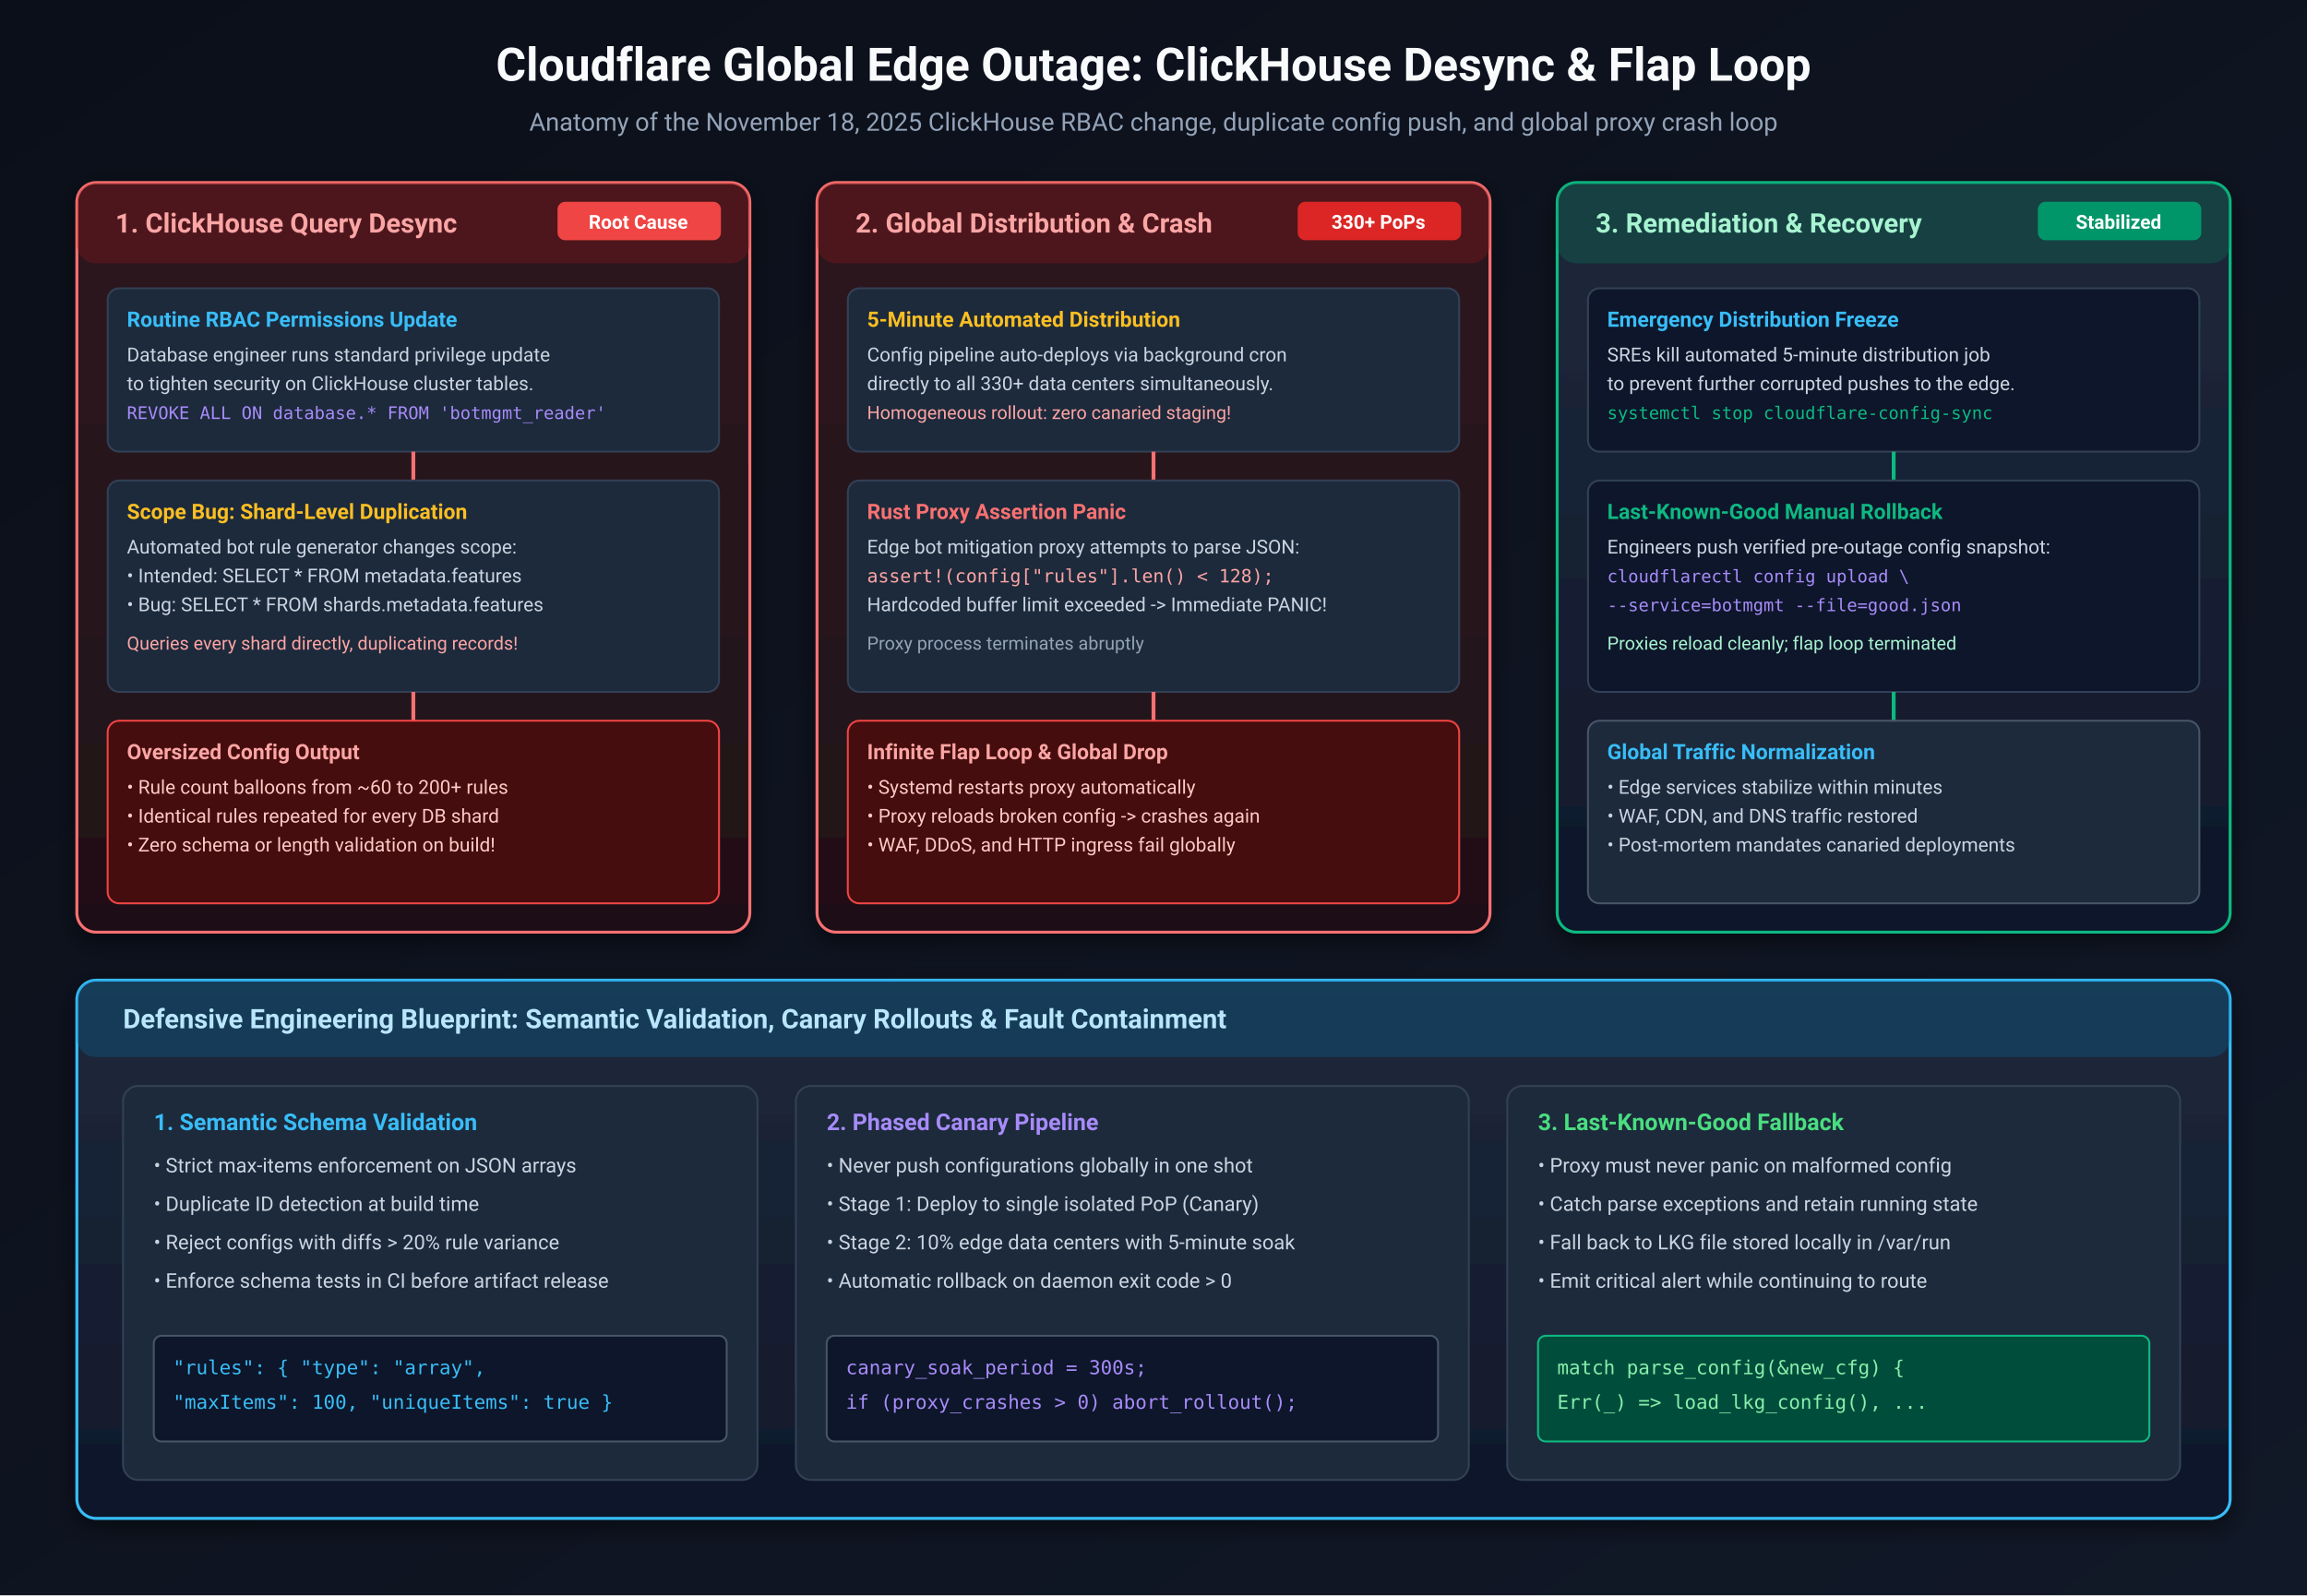
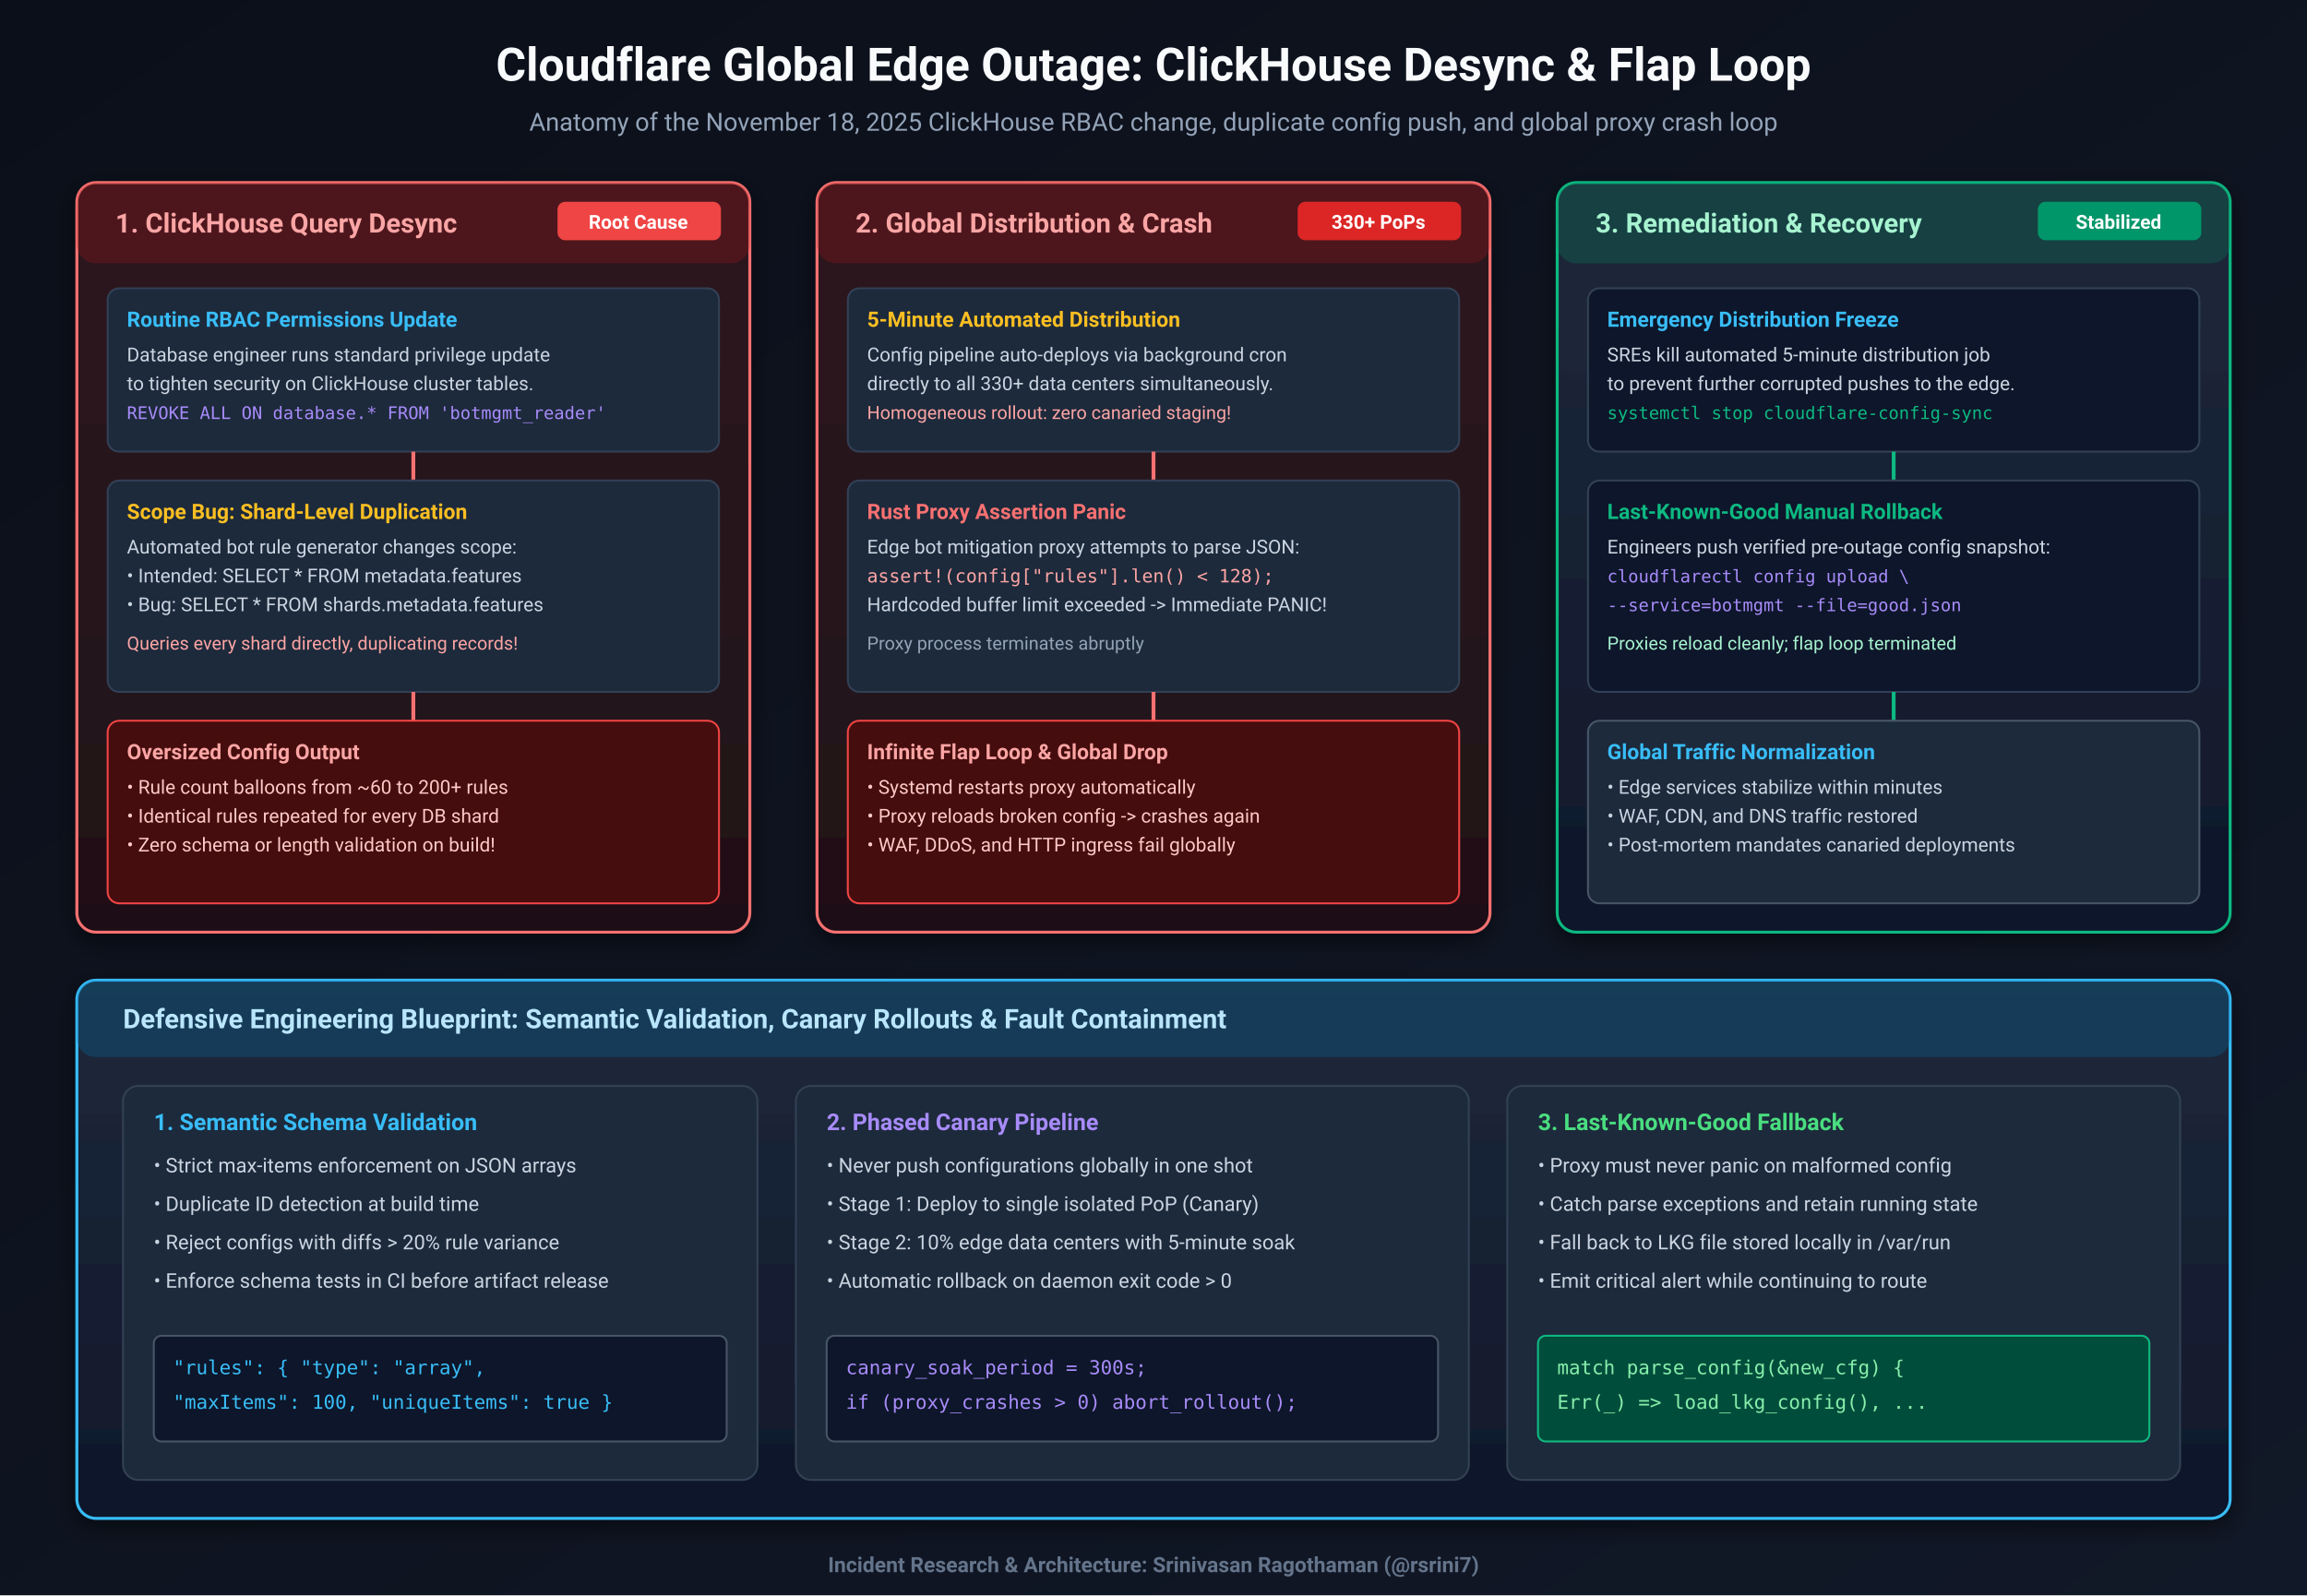
<svg xmlns="http://www.w3.org/2000/svg" viewBox="0 0 1200 830" width="100%" height="100%">
  <defs>
    <linearGradient id="bgGrad" x1="0%" y1="0%" x2="100%" y2="100%">
      <stop offset="0%" stop-color="#0b0f19" />
      <stop offset="100%" stop-color="#111827" />
    </linearGradient>
    <linearGradient id="cardGrad" x1="0%" y1="0%" x2="0%" y2="100%">
      <stop offset="0%" stop-color="#1e293b" />
      <stop offset="100%" stop-color="#0f172a" />
    </linearGradient>
    <linearGradient id="redCard" x1="0%" y1="0%" x2="0%" y2="100%">
      <stop offset="0%" stop-color="#2d151e" />
      <stop offset="100%" stop-color="#1f1118" />
    </linearGradient>
    <linearGradient id="greenCard" x1="0%" y1="0%" x2="0%" y2="100%">
      <stop offset="0%" stop-color="#064e3b" />
      <stop offset="100%" stop-color="#022c22" />
    </linearGradient>
    <filter id="shadow" x="-5%" y="-5%" width="110%" height="110%">
      <feDropShadow dx="0" dy="4" stdDeviation="6" flood-color="#000000" flood-opacity="0.5" />
    </filter>
  </defs>
  <rect width="1200" height="830" fill="url(#bgGrad)" />
  <text x="600" y="42" text-anchor="middle" font-family="-apple-system, BlinkMacSystemFont, 'Segoe UI', Roboto, sans-serif" font-size="24" font-weight="700" fill="#f8fafc">Cloudflare Global Edge Outage: ClickHouse Desync &amp; Flap Loop</text>
  <text x="600" y="68" text-anchor="middle" font-family="-apple-system, BlinkMacSystemFont, 'Segoe UI', Roboto, sans-serif" font-size="13" fill="#94a3b8">Anatomy of the November 18, 2025 ClickHouse RBAC change, duplicate config push, and global proxy crash loop</text>
  <g transform="translate(40, 95)" filter="url(#shadow)">
    <rect width="350" height="390" rx="10" fill="url(#redCard)" stroke="#f87171" stroke-width="1.5" />
    <rect x="0" y="0" width="350" height="42" rx="10" fill="#991b1b" fill-opacity="0.3" />
    <text x="20" y="26" font-family="-apple-system, BlinkMacSystemFont, 'Segoe UI', Roboto, sans-serif" font-size="14" font-weight="700" fill="#fca5a5">1. ClickHouse Query Desync</text>
    <rect x="250" y="10" width="85" height="20" rx="4" fill="#ef4444" />
    <text x="292" y="24" text-anchor="middle" font-family="-apple-system, BlinkMacSystemFont, 'Segoe UI', Roboto, sans-serif" font-size="10" font-weight="700" fill="#ffffff">Root Cause</text>
    <rect x="16" y="55" width="318" height="85" rx="6" fill="#1e293b" stroke="#334155" stroke-width="1" />
    <text x="26" y="75" font-family="-apple-system, BlinkMacSystemFont, 'Segoe UI', Roboto, sans-serif" font-size="11" font-weight="700" fill="#38bdf8">Routine RBAC Permissions Update</text>
    <text x="26" y="93" font-family="-apple-system, BlinkMacSystemFont, 'Segoe UI', Roboto, sans-serif" font-size="10" fill="#cbd5e1">Database engineer runs standard privilege update</text>
    <text x="26" y="108" font-family="-apple-system, BlinkMacSystemFont, 'Segoe UI', Roboto, sans-serif" font-size="10" fill="#cbd5e1">to tighten security on ClickHouse cluster tables.</text>
    <text x="26" y="123" font-family="monospace" font-size="9" fill="#a78bfa">REVOKE ALL ON database.* FROM 'botmgmt_reader'</text>
    <path d="M 175 140 L 175 155" stroke="#f87171" stroke-width="2" />
    <rect x="16" y="155" width="318" height="110" rx="6" fill="#1e293b" stroke="#334155" stroke-width="1" />
    <text x="26" y="175" font-family="-apple-system, BlinkMacSystemFont, 'Segoe UI', Roboto, sans-serif" font-size="11" font-weight="700" fill="#fbbf24">Scope Bug: Shard-Level Duplication</text>
    <text x="26" y="193" font-family="-apple-system, BlinkMacSystemFont, 'Segoe UI', Roboto, sans-serif" font-size="10" fill="#cbd5e1">Automated bot rule generator changes scope:</text>
    <text x="26" y="208" font-family="-apple-system, BlinkMacSystemFont, 'Segoe UI', Roboto, sans-serif" font-size="10" fill="#cbd5e1">• Intended: SELECT * FROM metadata.features</text>
    <text x="26" y="223" font-family="-apple-system, BlinkMacSystemFont, 'Segoe UI', Roboto, sans-serif" font-size="10" fill="#cbd5e1">• Bug: SELECT * FROM shards.metadata.features</text>
    <text x="26" y="243" font-family="-apple-system, BlinkMacSystemFont, 'Segoe UI', Roboto, sans-serif" font-size="9.5" fill="#fca5a5">Queries every shard directly, duplicating records!</text>
    <path d="M 175 265 L 175 280" stroke="#f87171" stroke-width="2" />
    <rect x="16" y="280" width="318" height="95" rx="6" fill="#450a0a" stroke="#ef4444" stroke-width="1" />
    <text x="26" y="300" font-family="-apple-system, BlinkMacSystemFont, 'Segoe UI', Roboto, sans-serif" font-size="11" font-weight="700" fill="#fca5a5">Oversized Config Output</text>
    <text x="26" y="318" font-family="-apple-system, BlinkMacSystemFont, 'Segoe UI', Roboto, sans-serif" font-size="10" fill="#fecaca">• Rule count balloons from ~60 to 200+ rules</text>
    <text x="26" y="333" font-family="-apple-system, BlinkMacSystemFont, 'Segoe UI', Roboto, sans-serif" font-size="10" fill="#fecaca">• Identical rules repeated for every DB shard</text>
    <text x="26" y="348" font-family="-apple-system, BlinkMacSystemFont, 'Segoe UI', Roboto, sans-serif" font-size="10" fill="#fecaca">• Zero schema or length validation on build!</text>
  </g>
  <g transform="translate(425, 95)" filter="url(#shadow)">
    <rect width="350" height="390" rx="10" fill="url(#redCard)" stroke="#f87171" stroke-width="1.5" />
    <rect x="0" y="0" width="350" height="42" rx="10" fill="#991b1b" fill-opacity="0.3" />
    <text x="20" y="26" font-family="-apple-system, BlinkMacSystemFont, 'Segoe UI', Roboto, sans-serif" font-size="14" font-weight="700" fill="#fca5a5">2. Global Distribution &amp; Crash</text>
    <rect x="250" y="10" width="85" height="20" rx="4" fill="#dc2626" />
    <text x="292" y="24" text-anchor="middle" font-family="-apple-system, BlinkMacSystemFont, 'Segoe UI', Roboto, sans-serif" font-size="10" font-weight="700" fill="#ffffff">330+ PoPs</text>
    <rect x="16" y="55" width="318" height="85" rx="6" fill="#1e293b" stroke="#334155" stroke-width="1" />
    <text x="26" y="75" font-family="-apple-system, BlinkMacSystemFont, 'Segoe UI', Roboto, sans-serif" font-size="11" font-weight="700" fill="#fbbf24">5-Minute Automated Distribution</text>
    <text x="26" y="93" font-family="-apple-system, BlinkMacSystemFont, 'Segoe UI', Roboto, sans-serif" font-size="10" fill="#cbd5e1">Config pipeline auto-deploys via background cron</text>
    <text x="26" y="108" font-family="-apple-system, BlinkMacSystemFont, 'Segoe UI', Roboto, sans-serif" font-size="10" fill="#cbd5e1">directly to all 330+ data centers simultaneously.</text>
    <text x="26" y="123" font-family="-apple-system, BlinkMacSystemFont, 'Segoe UI', Roboto, sans-serif" font-size="9.5" fill="#fca5a5">Homogeneous rollout: zero canaried staging!</text>
    <path d="M 175 140 L 175 155" stroke="#f87171" stroke-width="2" />
    <rect x="16" y="155" width="318" height="110" rx="6" fill="#1e293b" stroke="#334155" stroke-width="1" />
    <text x="26" y="175" font-family="-apple-system, BlinkMacSystemFont, 'Segoe UI', Roboto, sans-serif" font-size="11" font-weight="700" fill="#f87171">Rust Proxy Assertion Panic</text>
    <text x="26" y="193" font-family="-apple-system, BlinkMacSystemFont, 'Segoe UI', Roboto, sans-serif" font-size="10" fill="#cbd5e1">Edge bot mitigation proxy attempts to parse JSON:</text>
    <text x="26" y="208" font-family="monospace" font-size="9.5" fill="#fca5a5">assert!(config["rules"].len() &lt; 128);</text>
    <text x="26" y="223" font-family="-apple-system, BlinkMacSystemFont, 'Segoe UI', Roboto, sans-serif" font-size="10" fill="#cbd5e1">Hardcoded buffer limit exceeded -&gt; Immediate PANIC!</text>
    <text x="26" y="243" font-family="-apple-system, BlinkMacSystemFont, 'Segoe UI', Roboto, sans-serif" font-size="9.5" fill="#94a3b8">Proxy process terminates abruptly</text>
    <path d="M 175 265 L 175 280" stroke="#f87171" stroke-width="2" />
    <rect x="16" y="280" width="318" height="95" rx="6" fill="#450a0a" stroke="#ef4444" stroke-width="1" />
    <text x="26" y="300" font-family="-apple-system, BlinkMacSystemFont, 'Segoe UI', Roboto, sans-serif" font-size="11" font-weight="700" fill="#fca5a5">Infinite Flap Loop &amp; Global Drop</text>
    <text x="26" y="318" font-family="-apple-system, BlinkMacSystemFont, 'Segoe UI', Roboto, sans-serif" font-size="10" fill="#fecaca">• Systemd restarts proxy automatically</text>
    <text x="26" y="333" font-family="-apple-system, BlinkMacSystemFont, 'Segoe UI', Roboto, sans-serif" font-size="10" fill="#fecaca">• Proxy reloads broken config -&gt; crashes again</text>
    <text x="26" y="348" font-family="-apple-system, BlinkMacSystemFont, 'Segoe UI', Roboto, sans-serif" font-size="10" fill="#fecaca">• WAF, DDoS, and HTTP ingress fail globally</text>
  </g>
  <g transform="translate(810, 95)" filter="url(#shadow)">
    <rect width="350" height="390" rx="10" fill="url(#cardGrad)" stroke="#10b981" stroke-width="1.5" />
    <rect x="0" y="0" width="350" height="42" rx="10" fill="#047857" fill-opacity="0.3" />
    <text x="20" y="26" font-family="-apple-system, BlinkMacSystemFont, 'Segoe UI', Roboto, sans-serif" font-size="14" font-weight="700" fill="#a7f3d0">3. Remediation &amp; Recovery</text>
    <rect x="250" y="10" width="85" height="20" rx="4" fill="#059669" />
    <text x="292" y="24" text-anchor="middle" font-family="-apple-system, BlinkMacSystemFont, 'Segoe UI', Roboto, sans-serif" font-size="10" font-weight="700" fill="#ffffff">Stabilized</text>
    <rect x="16" y="55" width="318" height="85" rx="6" fill="#0f172a" stroke="#334155" stroke-width="1" />
    <text x="26" y="75" font-family="-apple-system, BlinkMacSystemFont, 'Segoe UI', Roboto, sans-serif" font-size="11" font-weight="700" fill="#38bdf8">Emergency Distribution Freeze</text>
    <text x="26" y="93" font-family="-apple-system, BlinkMacSystemFont, 'Segoe UI', Roboto, sans-serif" font-size="10" fill="#cbd5e1">SREs kill automated 5-minute distribution job</text>
    <text x="26" y="108" font-family="-apple-system, BlinkMacSystemFont, 'Segoe UI', Roboto, sans-serif" font-size="10" fill="#cbd5e1">to prevent further corrupted pushes to the edge.</text>
    <text x="26" y="123" font-family="monospace" font-size="9" fill="#10b981">systemctl stop cloudflare-config-sync</text>
    <path d="M 175 140 L 175 155" stroke="#10b981" stroke-width="2" />
    <rect x="16" y="155" width="318" height="110" rx="6" fill="#0f172a" stroke="#334155" stroke-width="1" />
    <text x="26" y="175" font-family="-apple-system, BlinkMacSystemFont, 'Segoe UI', Roboto, sans-serif" font-size="11" font-weight="700" fill="#10b981">Last-Known-Good Manual Rollback</text>
    <text x="26" y="193" font-family="-apple-system, BlinkMacSystemFont, 'Segoe UI', Roboto, sans-serif" font-size="10" fill="#cbd5e1">Engineers push verified pre-outage config snapshot:</text>
    <text x="26" y="208" font-family="monospace" font-size="9" fill="#a78bfa">cloudflarectl config upload \</text>
    <text x="26" y="223" font-family="monospace" font-size="9" fill="#a78bfa">  --service=botmgmt --file=good.json</text>
    <text x="26" y="243" font-family="-apple-system, BlinkMacSystemFont, 'Segoe UI', Roboto, sans-serif" font-size="9.5" fill="#a7f3d0">Proxies reload cleanly; flap loop terminated</text>
    <path d="M 175 265 L 175 280" stroke="#10b981" stroke-width="2" />
    <rect x="16" y="280" width="318" height="95" rx="6" fill="#1e293b" stroke="#475569" stroke-width="1" />
    <text x="26" y="300" font-family="-apple-system, BlinkMacSystemFont, 'Segoe UI', Roboto, sans-serif" font-size="11" font-weight="700" fill="#38bdf8">Global Traffic Normalization</text>
    <text x="26" y="318" font-family="-apple-system, BlinkMacSystemFont, 'Segoe UI', Roboto, sans-serif" font-size="10" fill="#cbd5e1">• Edge services stabilize within minutes</text>
    <text x="26" y="333" font-family="-apple-system, BlinkMacSystemFont, 'Segoe UI', Roboto, sans-serif" font-size="10" fill="#cbd5e1">• WAF, CDN, and DNS traffic restored</text>
    <text x="26" y="348" font-family="-apple-system, BlinkMacSystemFont, 'Segoe UI', Roboto, sans-serif" font-size="10" fill="#cbd5e1">• Post-mortem mandates canaried deployments</text>
  </g>
  <g transform="translate(40, 510)" filter="url(#shadow)">
    <rect width="1120" height="280" rx="10" fill="url(#cardGrad)" stroke="#38bdf8" stroke-width="1.5" />
    <rect x="0" y="0" width="1120" height="40" rx="10" fill="#0369a1" fill-opacity="0.3" />
    <text x="24" y="25" font-family="-apple-system, BlinkMacSystemFont, 'Segoe UI', Roboto, sans-serif" font-size="14" font-weight="700" fill="#bae6fd">Defensive Engineering Blueprint: Semantic Validation, Canary Rollouts &amp; Fault Containment</text>
    <rect x="24" y="55" width="330" height="205" rx="8" fill="#1e293b" stroke="#334155" stroke-width="1" />
    <text x="40" y="78" font-family="-apple-system, BlinkMacSystemFont, 'Segoe UI', Roboto, sans-serif" font-size="12" font-weight="700" fill="#38bdf8">1. Semantic Schema Validation</text>
    <text x="40" y="100" font-family="-apple-system, BlinkMacSystemFont, 'Segoe UI', Roboto, sans-serif" font-size="10.5" fill="#cbd5e1">• Strict max-items enforcement on JSON arrays</text>
    <text x="40" y="120" font-family="-apple-system, BlinkMacSystemFont, 'Segoe UI', Roboto, sans-serif" font-size="10.5" fill="#cbd5e1">• Duplicate ID detection at build time</text>
    <text x="40" y="140" font-family="-apple-system, BlinkMacSystemFont, 'Segoe UI', Roboto, sans-serif" font-size="10.5" fill="#cbd5e1">• Reject configs with diffs &gt; 20% rule variance</text>
    <text x="40" y="160" font-family="-apple-system, BlinkMacSystemFont, 'Segoe UI', Roboto, sans-serif" font-size="10.5" fill="#cbd5e1">• Enforce schema tests in CI before artifact release</text>
    <rect x="40" y="185" width="298" height="55" rx="4" fill="#0f172a" stroke="#475569" stroke-width="1" />
    <text x="50" y="205" font-family="monospace" font-size="10" fill="#38bdf8">"rules": { "type": "array",</text>
    <text x="50" y="223" font-family="monospace" font-size="10" fill="#38bdf8">  "maxItems": 100, "uniqueItems": true }</text>
    <rect x="374" y="55" width="350" height="205" rx="8" fill="#1e293b" stroke="#334155" stroke-width="1" />
    <text x="390" y="78" font-family="-apple-system, BlinkMacSystemFont, 'Segoe UI', Roboto, sans-serif" font-size="12" font-weight="700" fill="#a78bfa">2. Phased Canary Pipeline</text>
    <text x="390" y="100" font-family="-apple-system, BlinkMacSystemFont, 'Segoe UI', Roboto, sans-serif" font-size="10.5" fill="#cbd5e1">• Never push configurations globally in one shot</text>
    <text x="390" y="120" font-family="-apple-system, BlinkMacSystemFont, 'Segoe UI', Roboto, sans-serif" font-size="10.5" fill="#cbd5e1">• Stage 1: Deploy to single isolated PoP (Canary)</text>
    <text x="390" y="140" font-family="-apple-system, BlinkMacSystemFont, 'Segoe UI', Roboto, sans-serif" font-size="10.5" fill="#cbd5e1">• Stage 2: 10% edge data centers with 5-minute soak</text>
    <text x="390" y="160" font-family="-apple-system, BlinkMacSystemFont, 'Segoe UI', Roboto, sans-serif" font-size="10.5" fill="#cbd5e1">• Automatic rollback on daemon exit code &gt; 0</text>
    <rect x="390" y="185" width="318" height="55" rx="4" fill="#0f172a" stroke="#475569" stroke-width="1" />
    <text x="400" y="205" font-family="monospace" font-size="10" fill="#a78bfa">canary_soak_period = 300s;</text>
    <text x="400" y="223" font-family="monospace" font-size="10" fill="#a78bfa">if (proxy_crashes &gt; 0) abort_rollout();</text>
    <rect x="744" y="55" width="350" height="205" rx="8" fill="#1e293b" stroke="#334155" stroke-width="1" />
    <text x="760" y="78" font-family="-apple-system, BlinkMacSystemFont, 'Segoe UI', Roboto, sans-serif" font-size="12" font-weight="700" fill="#4ade80">3. Last-Known-Good Fallback</text>
    <text x="760" y="100" font-family="-apple-system, BlinkMacSystemFont, 'Segoe UI', Roboto, sans-serif" font-size="10.5" fill="#cbd5e1">• Proxy must never panic on malformed config</text>
    <text x="760" y="120" font-family="-apple-system, BlinkMacSystemFont, 'Segoe UI', Roboto, sans-serif" font-size="10.5" fill="#cbd5e1">• Catch parse exceptions and retain running state</text>
    <text x="760" y="140" font-family="-apple-system, BlinkMacSystemFont, 'Segoe UI', Roboto, sans-serif" font-size="10.5" fill="#cbd5e1">• Fall back to LKG file stored locally in /var/run</text>
    <text x="760" y="160" font-family="-apple-system, BlinkMacSystemFont, 'Segoe UI', Roboto, sans-serif" font-size="10.5" fill="#cbd5e1">• Emit critical alert while continuing to route</text>
    <rect x="760" y="185" width="318" height="55" rx="4" fill="#064e3b" stroke="#10b981" stroke-width="1" />
    <text x="770" y="205" font-family="monospace" font-size="10" fill="#86efac">match parse_config(&amp;new_cfg) {</text>
    <text x="770" y="223" font-family="monospace" font-size="10" fill="#86efac">  Err(_) =&gt; load_lkg_config(), ...</text>
  </g>
+   <text x="600" y="818" font-family="-apple-system, BlinkMacSystemFont, 'Segoe UI', Roboto, sans-serif" font-size="11" font-weight="600" fill="#64748b" text-anchor="middle">Incident Research &amp; Architecture: Srinivasan Ragothaman (@rsrini7)</text>
</svg>
